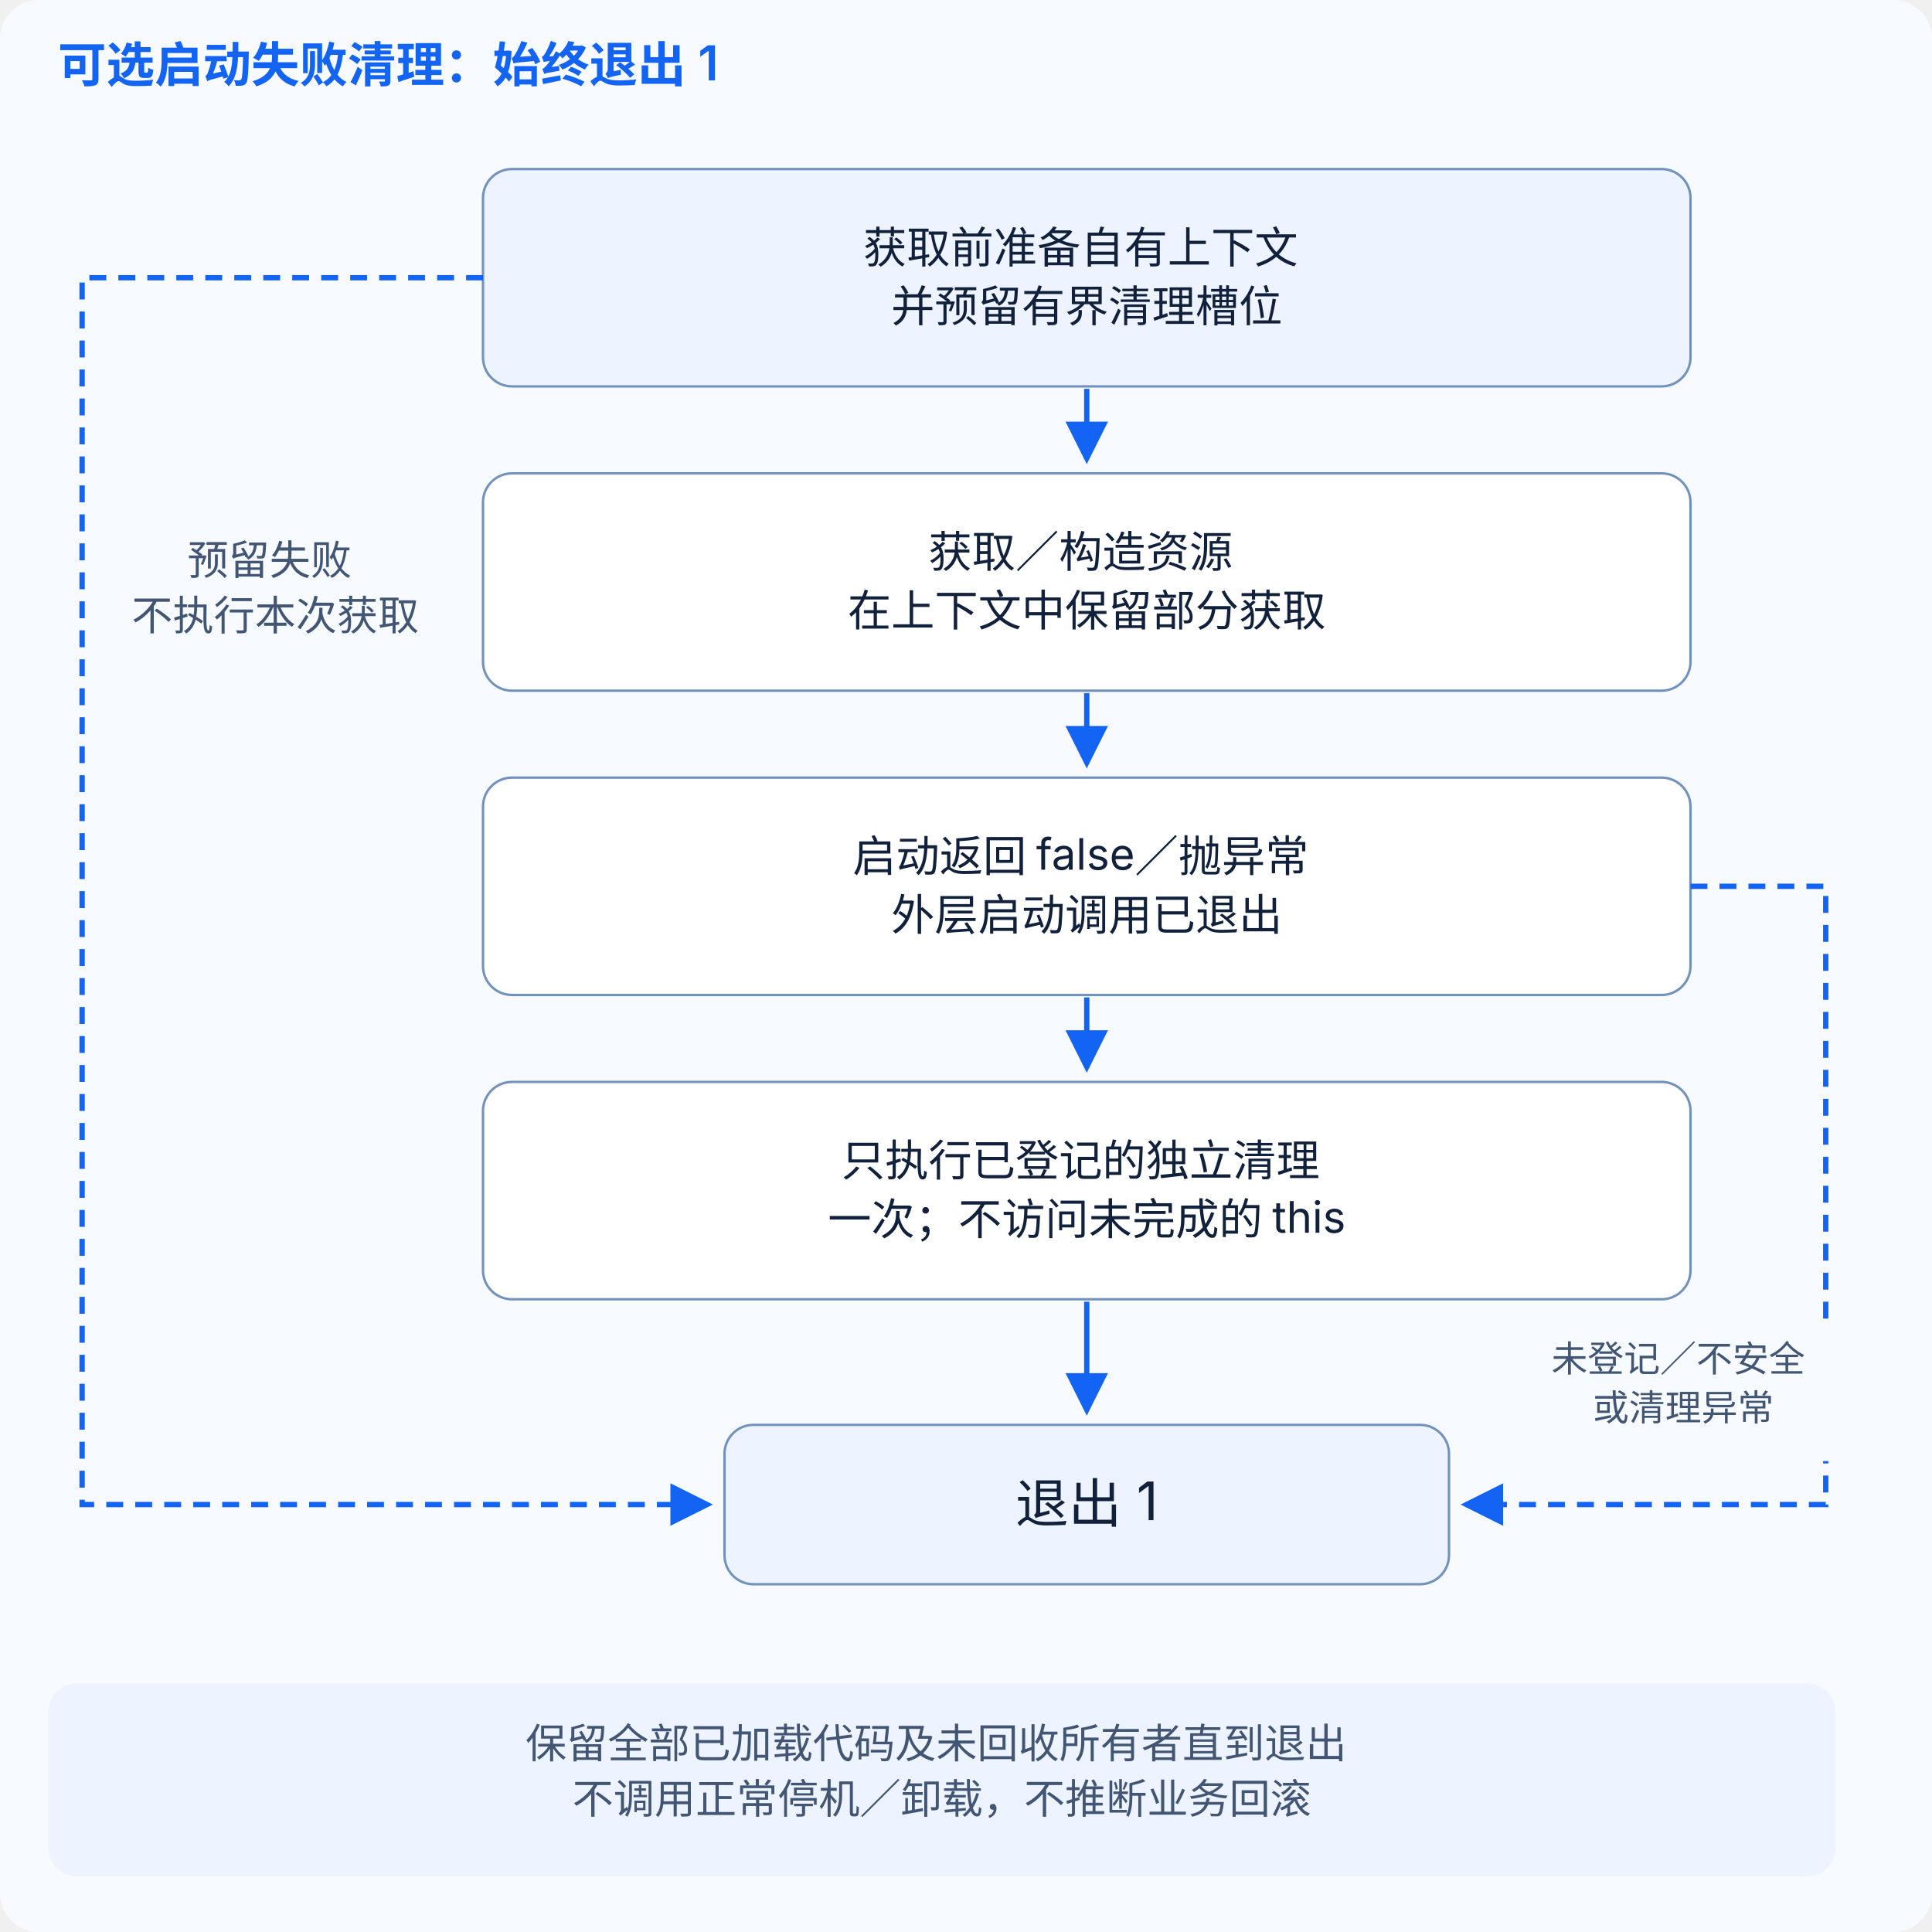
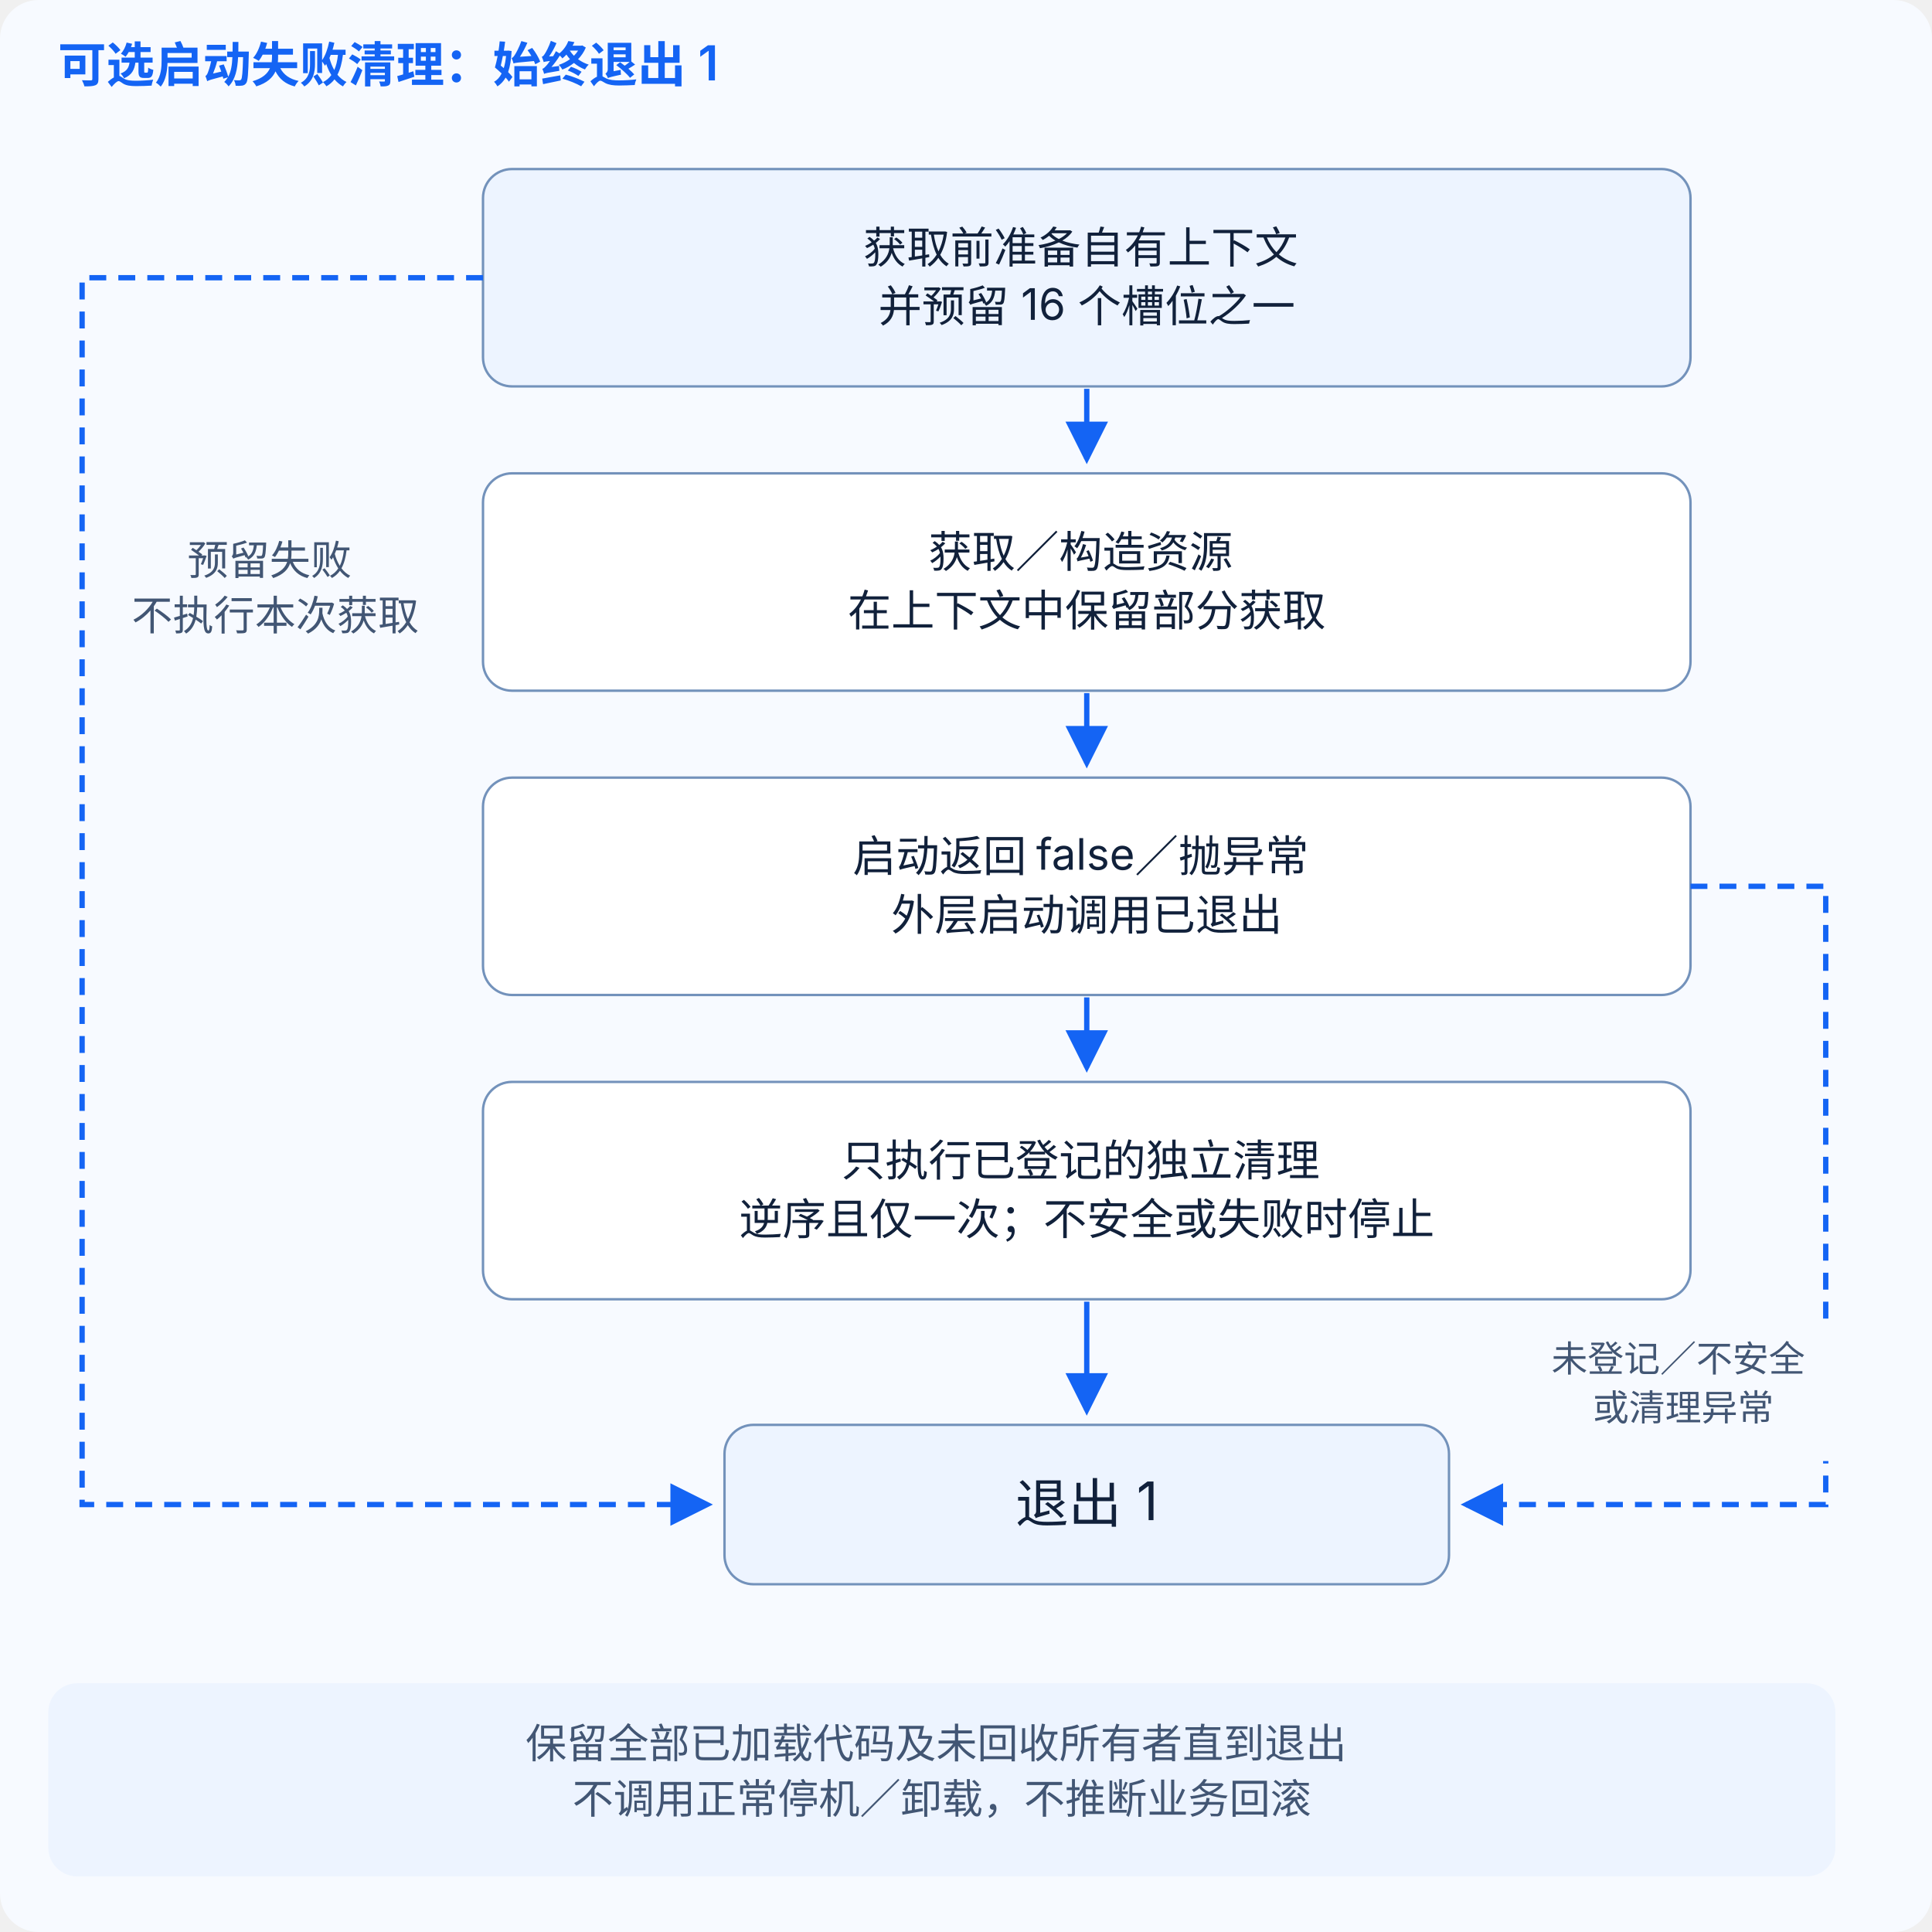
<svg xmlns="http://www.w3.org/2000/svg" viewBox="0 0 800 800" role="img" aria-labelledby="title desc" style="display:block;max-width:100%;height:auto">
  <defs>
    <marker id="arrow" markerWidth="8" markerHeight="8" refX="7" refY="4" orient="auto">
      <path d="M0 0L8 4L0 8Z" fill="#1464f4" />
    </marker>
  </defs>
  <rect width="800" height="800" rx="16" fill="#f7faff" />
  <g font-family="Inter, Noto Sans CJK SC, PingFang SC, sans-serif">
    <text x="24" y="34" text-anchor="start" fill="#1464f4" font-size="20" font-weight="600">
      <tspan x="24" dy="0">可选启动失败清理：始终退出 1</tspan>
    </text>
    <rect x="200" y="70" width="500" height="90" rx="12" fill="#edf4ff" stroke="#7392bb" />
    <text x="450" y="108.97" text-anchor="middle" fill="#11213b" font-size="18" font-weight="400">
      <tspan x="450" dy="0">获取前准备自有上下文</tspan>
-       <tspan x="450" dy="24.3">并预留有界清理槽位</tspan>
+       <tspan x="450" dy="24.3">并预留 16 个槽位之一</tspan>
    </text>
    <path d="M450 161 V190" fill="none" stroke="#1464f4" stroke-width="2.2" marker-end="url(#arrow)" />
    <rect x="200" y="196" width="500" height="90" rx="12" fill="#fff" stroke="#7392bb" />
    <text x="450" y="234.97" text-anchor="middle" fill="#11213b" font-size="18" font-weight="400">
      <tspan x="450" dy="0">获取／构造资源</tspan>
      <tspan x="450" dy="24.3">在上下文中保留部分获取</tspan>
    </text>
    <path d="M450 287 V316" fill="none" stroke="#1464f4" stroke-width="2.2" marker-end="url(#arrow)" />
    <rect x="200" y="322" width="500" height="90" rx="12" fill="#fff" stroke="#7392bb" />
    <text x="450" y="360.97" text-anchor="middle" fill="#11213b" font-size="18" font-weight="400">
      <tspan x="450" dy="0">启动返回 false／抛异常</tspan>
      <tspan x="450" dy="24.3">外层启动调用已退出</tspan>
    </text>
    <path d="M450 413 V442" fill="none" stroke="#1464f4" stroke-width="2.2" marker-end="url(#arrow)" />
    <rect x="200" y="448" width="500" height="90" rx="12" fill="#fff" stroke="#7392bb" />
    <text x="450" y="486.97" text-anchor="middle" fill="#11213b" font-size="18" font-weight="400">
      <tspan x="450" dy="0">只执行已登记的独立清理</tspan>
-       <tspan x="450" dy="24.3">一次；不访问未完成的 this</tspan>
+       <tspan x="450" dy="24.3">逆序且仅一次；不安全或失败时停止</tspan>
    </text>
    <path d="M450 539 V584" fill="none" stroke="#1464f4" stroke-width="2.2" marker-end="url(#arrow)" />
    <rect x="300" y="590" width="300" height="66" rx="12" fill="#edf4ff" stroke="#7392bb" />
    <text x="450" y="630.48" text-anchor="middle" fill="#11213b" font-size="22" font-weight="400">
      <tspan x="450" dy="0">退出 1</tspan>
    </text>
    <path d="M200 115 H34 V623 H293" fill="none" stroke="#1464f4" stroke-width="2.2" stroke-dasharray="7 5" marker-end="url(#arrow)" />
    <text x="114" y="238" text-anchor="middle" fill="#425674" font-size="17" font-weight="400">
      <tspan x="114" dy="0">预留失败</tspan>
      <tspan x="114" dy="22.95">不执行本次获取</tspan>
    </text>
    <path d="M700 367 H756 V623 H607" fill="none" stroke="#1464f4" stroke-width="2.2" stroke-dasharray="7 5" marker-end="url(#arrow)" />
    <rect x="620" y="550" width="150" height="55" fill="#f7faff" />
    <text x="697" y="568" text-anchor="middle" fill="#425674" font-size="15" font-weight="400">
      <tspan x="697" dy="0">未登记／不安全</tspan>
      <tspan x="697" dy="20.25">或清理异常</tspan>
    </text>
    <rect x="20" y="697" width="740" height="80" rx="12" fill="#edf4ff" />
    <text x="390" y="728" text-anchor="middle" fill="#425674" font-size="17" font-weight="400">
      <tspan x="390" dy="0">保留全部已加载代码及未回收所有者直到退出</tspan>
      <tspan x="390" dy="22.95">不调用正常停机／卸载，不推断业务回滚</tspan>
    </text>
  </g>
</svg>
